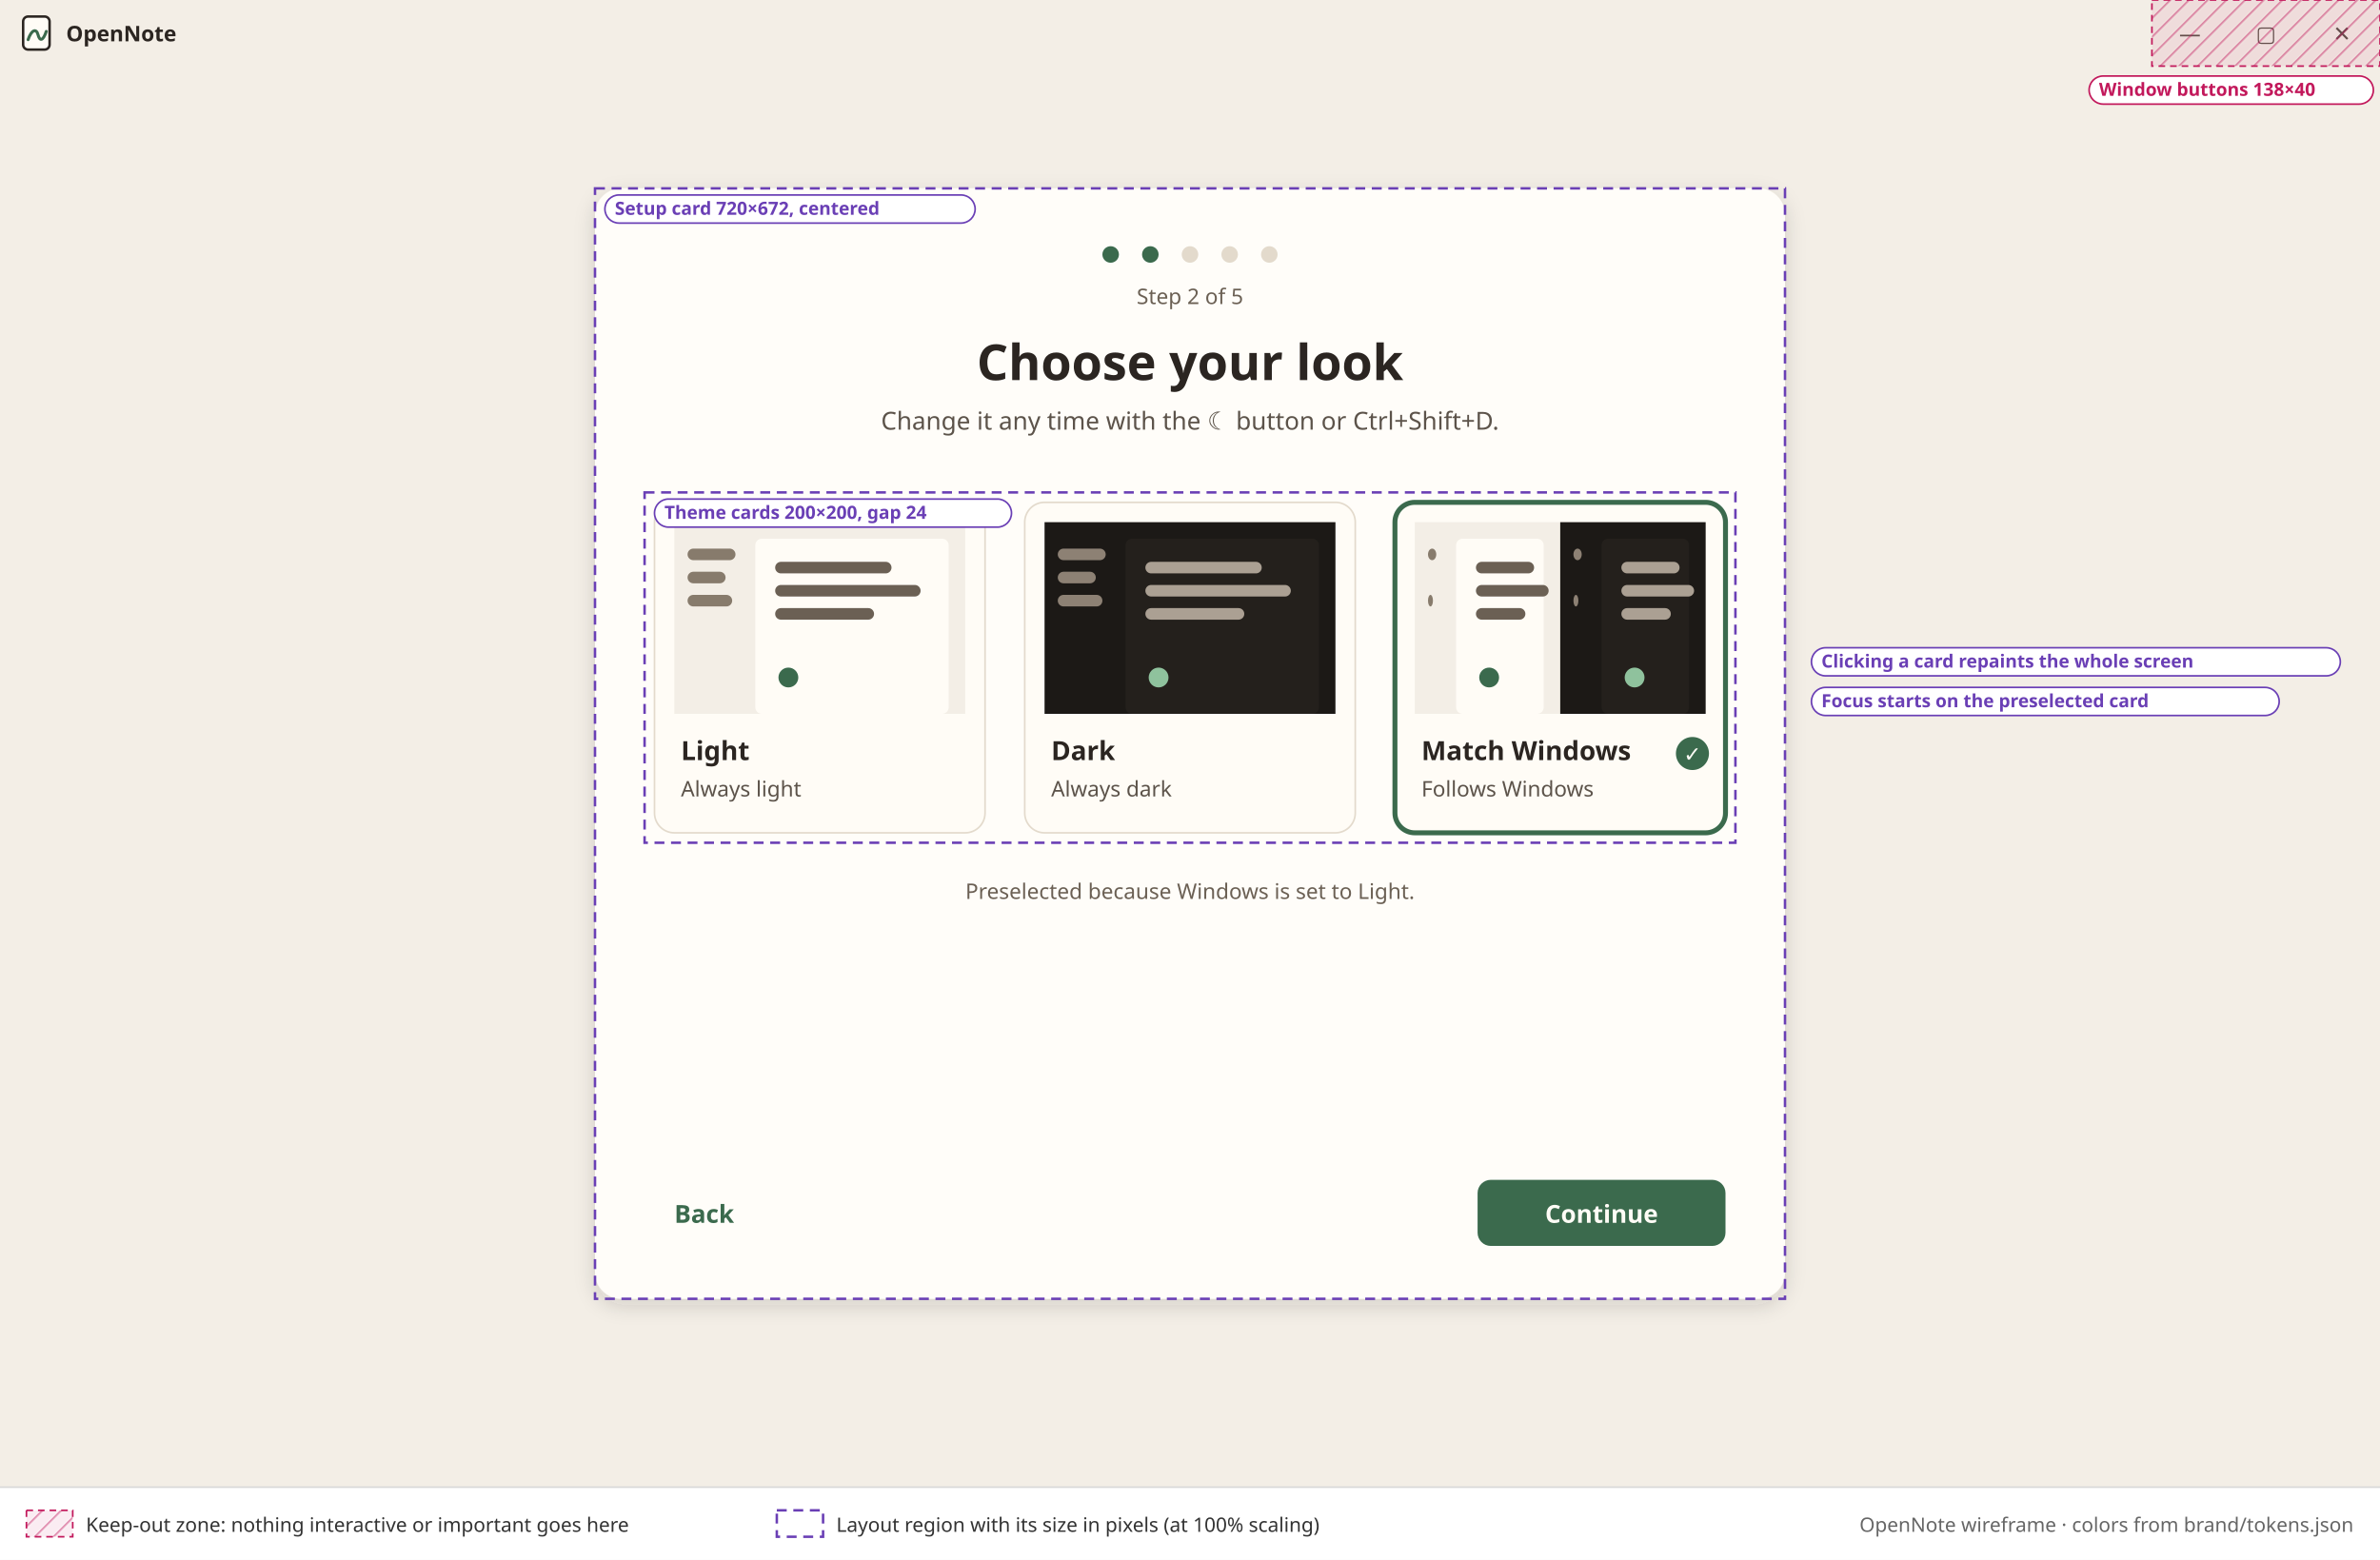
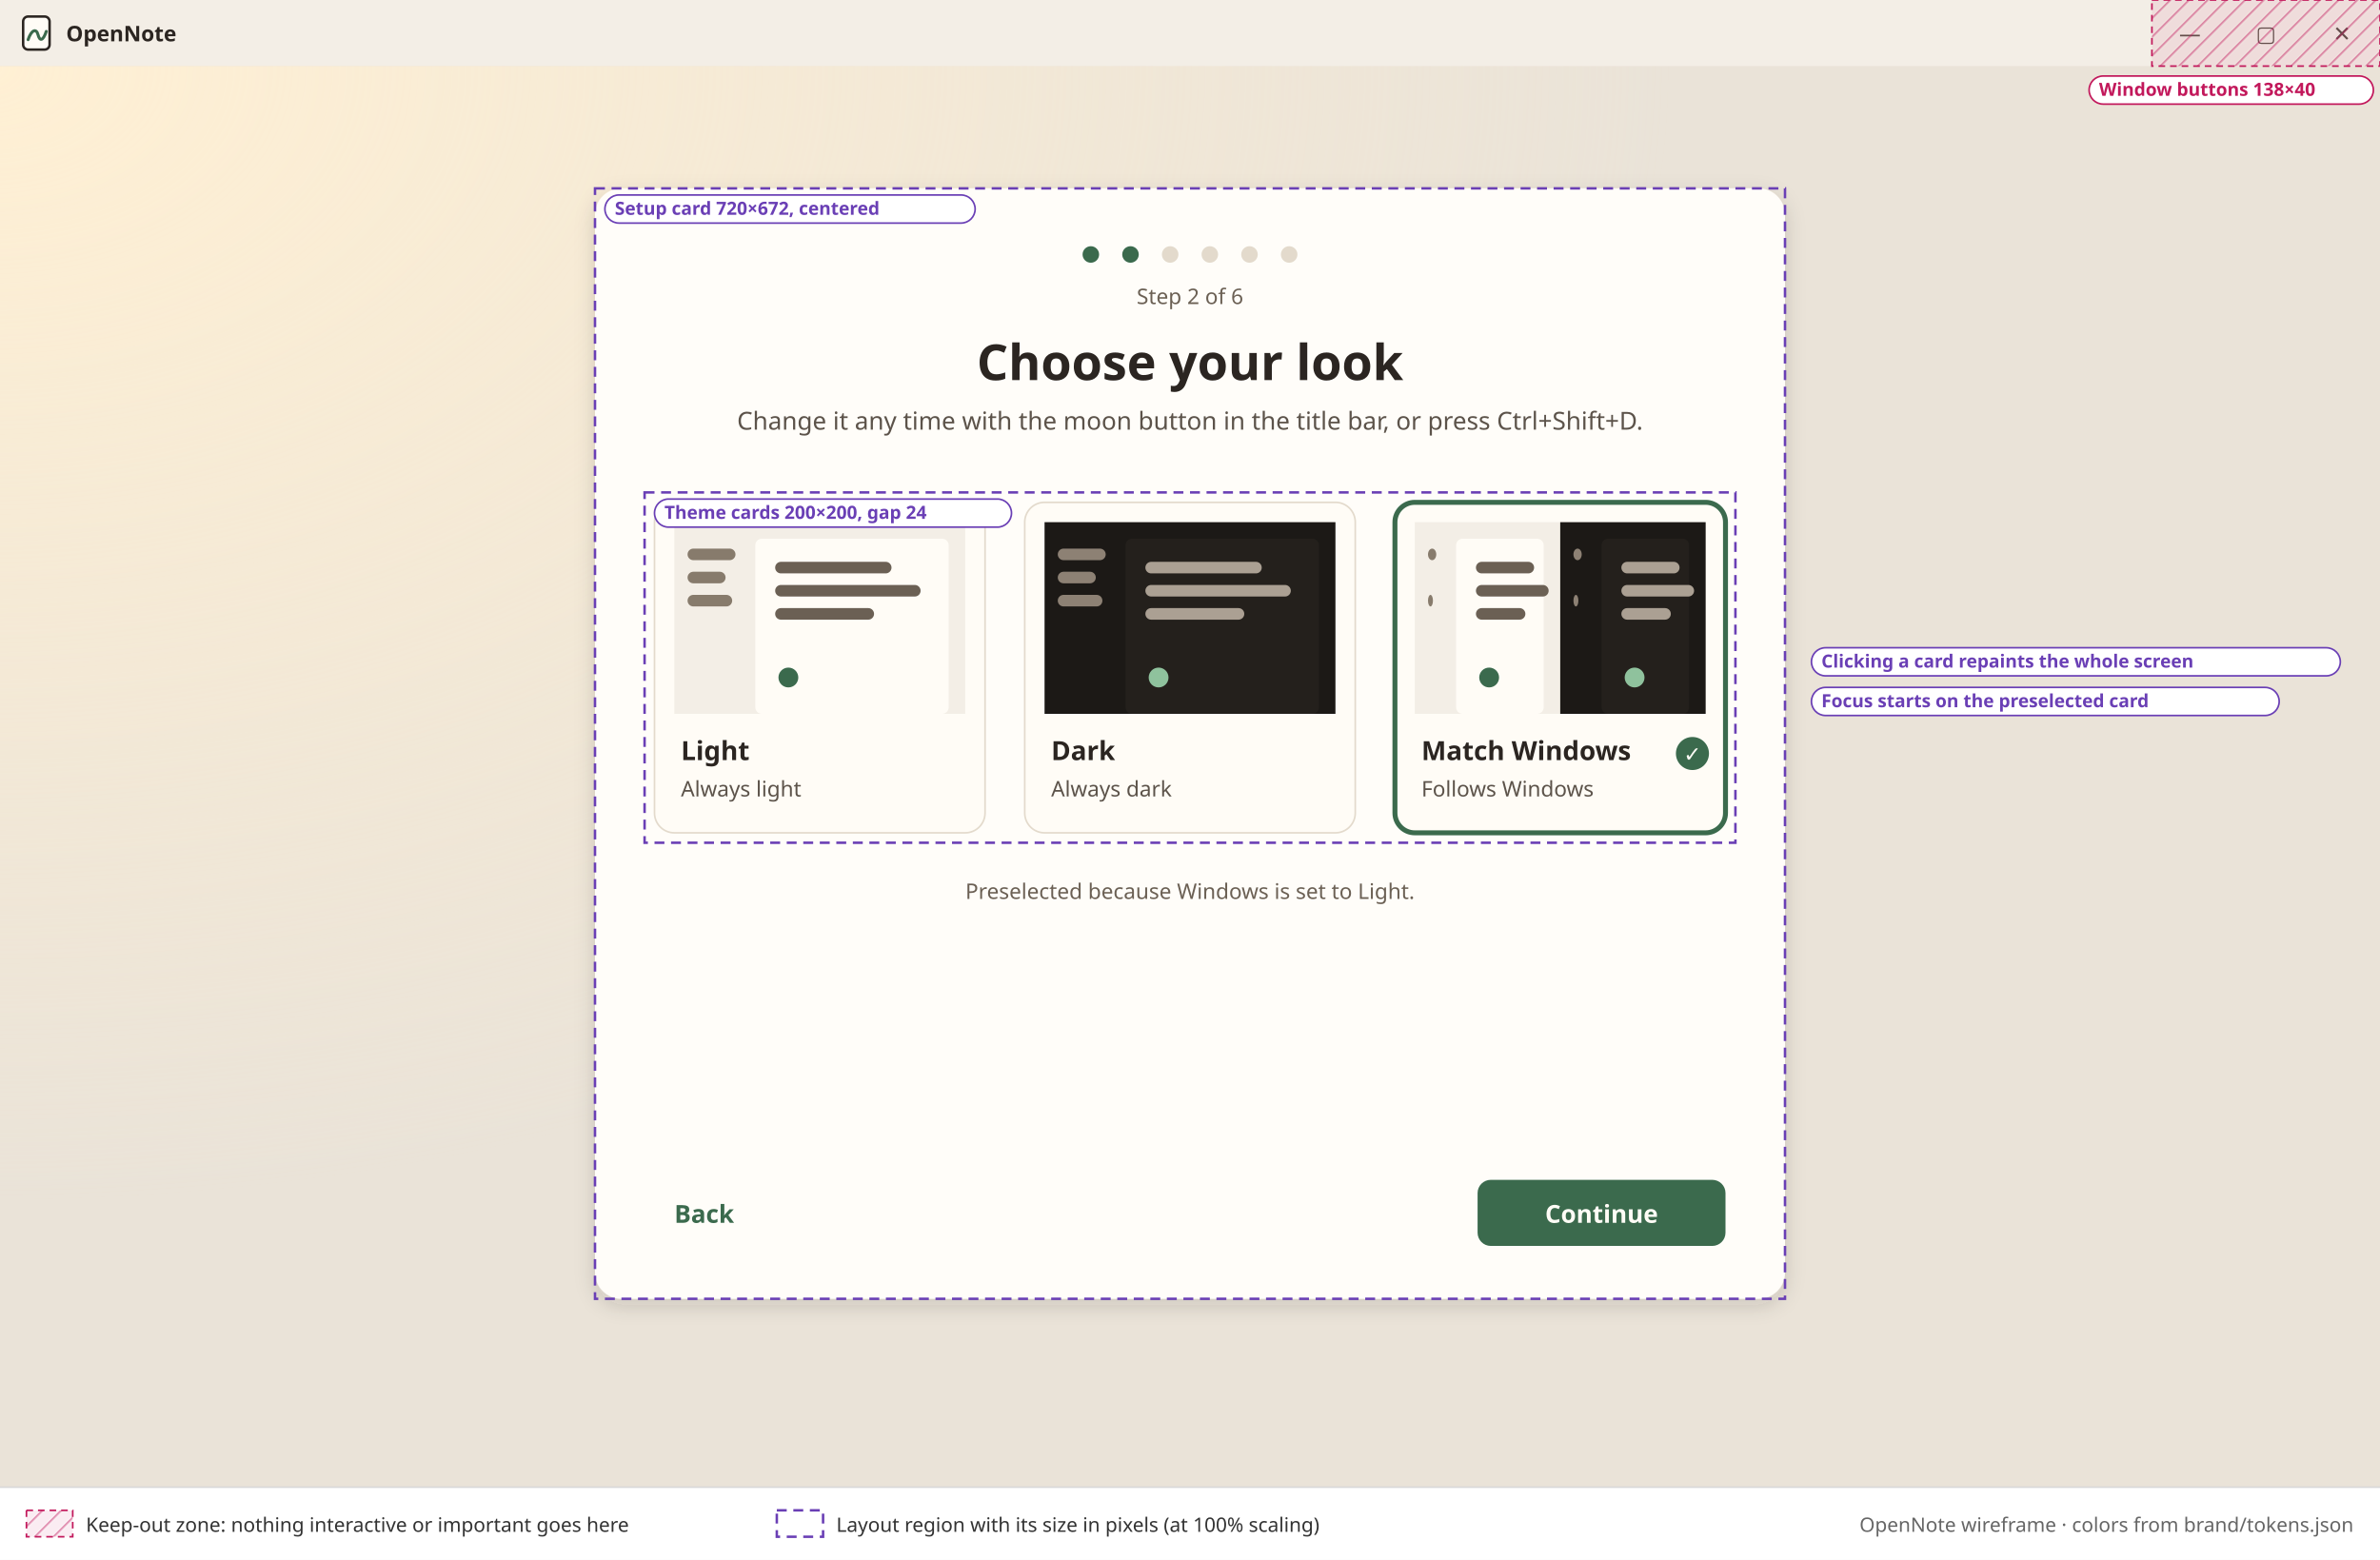
<svg xmlns="http://www.w3.org/2000/svg" viewBox="0 0 1440 944" width="1440" height="944" role="img">
  <defs>
    <pattern id="hatch" width="8" height="8" patternUnits="userSpaceOnUse" patternTransform="rotate(45)">
      <rect width="8" height="8" fill="#C2185B" fill-opacity="0.08" />
      <line x1="0" y1="0" x2="0" y2="8" stroke="#C2185B" stroke-opacity="0.45" stroke-width="2" />
    </pattern>
    <filter id="shadow" x="-10%" y="-10%" width="120%" height="130%">
      <feDropShadow dx="0" dy="4" stdDeviation="6" flood-color="#2B2521" flood-opacity="0.16" />
    </filter>
  </defs>
  <rect x="0" y="0" width="1440" height="900" rx="0" fill="#F3EEE6" />
  <rect x="0" y="0" width="1440" height="40" rx="0" fill="#F3EEE6" />
  <rect x="14" y="10" width="16" height="20" rx="3" fill="#FFFCF6" stroke="#2B2521" stroke-width="1.5" />
  <path d="M17 24c2-6 5-7 6-3s3 4 5-2" fill="none" stroke-linecap="round" stroke-linejoin="round" stroke="#3B6A4D" stroke-width="1.8" />
  <text x="40" y="25" font-size="13" font-weight="600" fill="#2B2521" text-anchor="start" font-family="'Atkinson Hyperlegible Next', 'Segoe UI', system-ui, sans-serif">OpenNote</text>
  <text x="1325" y="25" font-size="13" font-weight="400" fill="#5C534A" text-anchor="middle" font-family="'Atkinson Hyperlegible Next', 'Segoe UI', system-ui, sans-serif">—</text>
  <text x="1371" y="25" font-size="13" font-weight="400" fill="#5C534A" text-anchor="middle" font-family="'Atkinson Hyperlegible Next', 'Segoe UI', system-ui, sans-serif">▢</text>
  <text x="1417" y="25" font-size="13" font-weight="400" fill="#5C534A" text-anchor="middle" font-family="'Atkinson Hyperlegible Next', 'Segoe UI', system-ui, sans-serif">✕</text>
+   <defs>
+     <radialGradient id="ambient1" cx="0" cy="0" r="1" gradientUnits="userSpaceOnUse" gradientTransform="translate(0 40) scale(1008 688)">
+       <stop offset="0" stop-color="#FFF0D4" />
+       <stop offset="1" stop-color="#FFF0D4" stop-opacity="0" />
+     </radialGradient>
+     <radialGradient id="ambient1p">
+       <stop offset="0" stop-color="#FCE4B8" />
+       <stop offset="1" stop-color="#FCE4B8" stop-opacity="0" />
+     </radialGradient>
+   </defs>
+   <rect x="0" y="40" width="1440" height="860" rx="0" fill="#EAE3D8" />
+   <rect x="0" y="40" width="1440" height="860" fill="url(#ambient1)" />
  <rect x="360" y="114" width="720" height="672" rx="16" fill="#FFFDF9" filter="url(#shadow)" />
-   <circle cx="672" cy="154" r="5" fill="#3B6A4D" />
-   <circle cx="696" cy="154" r="5" fill="#3B6A4D" />
-   <circle cx="720" cy="154" r="5" fill="#E3DACC" />
-   <circle cx="744" cy="154" r="5" fill="#E3DACC" />
-   <circle cx="768" cy="154" r="5" fill="#E3DACC" />
-   <text x="720" y="184" font-size="13" font-weight="400" fill="#6B6054" text-anchor="middle" font-family="'Atkinson Hyperlegible Next', 'Segoe UI', system-ui, sans-serif">Step 2 of 5</text>
+   <circle cx="660" cy="154" r="5" fill="#3B6A4D" />
+   <circle cx="684" cy="154" r="5" fill="#3B6A4D" />
+   <circle cx="708" cy="154" r="5" fill="#E3DACC" />
+   <circle cx="732" cy="154" r="5" fill="#E3DACC" />
+   <circle cx="756" cy="154" r="5" fill="#E3DACC" />
+   <circle cx="780" cy="154" r="5" fill="#E3DACC" />
+   <text x="720" y="184" font-size="13" font-weight="400" fill="#6B6054" text-anchor="middle" font-family="'Atkinson Hyperlegible Next', 'Segoe UI', system-ui, sans-serif">Step 2 of 6</text>
  <text x="720" y="230" font-size="30" font-weight="600" fill="#2B2521" text-anchor="middle" font-family="'Atkinson Hyperlegible Next', 'Segoe UI', system-ui, sans-serif">Choose your look</text>
-   <text x="720" y="260" font-size="15" font-weight="400" fill="#5C534A" text-anchor="middle" font-family="'Atkinson Hyperlegible Next', 'Segoe UI', system-ui, sans-serif">Change it any time with the ☾ button or Ctrl+Shift+D.</text>
+   <text x="720" y="260" font-size="15" font-weight="400" fill="#5C534A" text-anchor="middle" font-family="'Atkinson Hyperlegible Next', 'Segoe UI', system-ui, sans-serif">Change it any time with the moon button in the title bar, or press Ctrl+Shift+D.</text>
  <rect x="396" y="304" width="200" height="200" rx="12" fill="#FFFCF6" stroke="#E3DACC" stroke-width="1" />
  <rect x="408" y="316" width="176" height="116" rx="0" fill="#F3EEE6" />
  <rect x="457" y="326" width="117" height="106" rx="4" fill="#FFFCF6" />
  <rect x="416" y="332" width="29" height="7" rx="3.5" fill="#877B6C" />
  <rect x="416" y="346" width="23" height="7" rx="3.5" fill="#877B6C" />
  <rect x="416" y="360" width="27" height="7" rx="3.5" fill="#877B6C" />
  <rect x="469" y="340" width="70.4" height="7" rx="3.5" fill="#6B6054" />
  <rect x="469" y="354" width="88" height="7" rx="3.5" fill="#6B6054" />
  <rect x="469" y="368" width="59.84" height="7" rx="3.5" fill="#6B6054" />
  <circle cx="477" cy="410" r="6" fill="#3B6A4D" />
  <text x="412" y="460" font-size="16" font-weight="600" fill="#2B2521" text-anchor="start" font-family="'Atkinson Hyperlegible Next', 'Segoe UI', system-ui, sans-serif">Light</text>
  <text x="412" y="482" font-size="13" font-weight="400" fill="#5C534A" text-anchor="start" font-family="'Atkinson Hyperlegible Next', 'Segoe UI', system-ui, sans-serif">Always light</text>
  <rect x="620" y="304" width="200" height="200" rx="12" fill="#FFFCF6" stroke="#E3DACC" stroke-width="1" />
  <rect x="632" y="316" width="176" height="116" rx="0" fill="#1C1916" />
  <rect x="681" y="326" width="117" height="106" rx="4" fill="#24201C" />
  <rect x="640" y="332" width="29" height="7" rx="3.5" fill="#8D8174" />
  <rect x="640" y="346" width="23" height="7" rx="3.5" fill="#8D8174" />
  <rect x="640" y="360" width="27" height="7" rx="3.5" fill="#8D8174" />
  <rect x="693" y="340" width="70.4" height="7" rx="3.5" fill="#ABA093" />
  <rect x="693" y="354" width="88" height="7" rx="3.5" fill="#ABA093" />
  <rect x="693" y="368" width="59.84" height="7" rx="3.5" fill="#ABA093" />
  <circle cx="701" cy="410" r="6" fill="#8FC29D" />
  <text x="636" y="460" font-size="16" font-weight="600" fill="#2B2521" text-anchor="start" font-family="'Atkinson Hyperlegible Next', 'Segoe UI', system-ui, sans-serif">Dark</text>
  <text x="636" y="482" font-size="13" font-weight="400" fill="#5C534A" text-anchor="start" font-family="'Atkinson Hyperlegible Next', 'Segoe UI', system-ui, sans-serif">Always dark</text>
  <rect x="844" y="304" width="200" height="200" rx="12" fill="#FFFCF6" stroke="#3B6A4D" stroke-width="3" />
  <rect x="856" y="316" width="88" height="116" rx="0" fill="#F3EEE6" />
  <rect x="881" y="326" width="53" height="106" rx="4" fill="#FFFCF6" />
  <rect x="864" y="332" width="5" height="7" rx="3.5" fill="#877B6C" />
  <rect x="864" y="346" width="-1" height="7" rx="3.5" fill="#877B6C" />
  <rect x="864" y="360" width="3" height="7" rx="3.5" fill="#877B6C" />
  <rect x="893" y="340" width="35.2" height="7" rx="3.5" fill="#6B6054" />
  <rect x="893" y="354" width="44" height="7" rx="3.5" fill="#6B6054" />
  <rect x="893" y="368" width="29.92" height="7" rx="3.5" fill="#6B6054" />
  <circle cx="901" cy="410" r="6" fill="#3B6A4D" />
  <rect x="944" y="316" width="88" height="116" rx="0" fill="#1C1916" />
  <rect x="969" y="326" width="53" height="106" rx="4" fill="#24201C" />
  <rect x="952" y="332" width="5" height="7" rx="3.5" fill="#8D8174" />
  <rect x="952" y="346" width="-1" height="7" rx="3.5" fill="#8D8174" />
  <rect x="952" y="360" width="3" height="7" rx="3.5" fill="#8D8174" />
  <rect x="981" y="340" width="35.2" height="7" rx="3.5" fill="#ABA093" />
  <rect x="981" y="354" width="44" height="7" rx="3.5" fill="#ABA093" />
  <rect x="981" y="368" width="29.92" height="7" rx="3.5" fill="#ABA093" />
  <circle cx="989" cy="410" r="6" fill="#8FC29D" />
  <text x="860" y="460" font-size="16" font-weight="600" fill="#2B2521" text-anchor="start" font-family="'Atkinson Hyperlegible Next', 'Segoe UI', system-ui, sans-serif">Match Windows</text>
  <text x="860" y="482" font-size="13" font-weight="400" fill="#5C534A" text-anchor="start" font-family="'Atkinson Hyperlegible Next', 'Segoe UI', system-ui, sans-serif">Follows Windows</text>
  <circle cx="1024" cy="456" r="10" fill="#3B6A4D" />
  <text x="1024" y="461" font-size="13" font-weight="700" fill="#FFFCF6" text-anchor="middle" font-family="'Atkinson Hyperlegible Next', 'Segoe UI', system-ui, sans-serif">✓</text>
  <text x="720" y="544" font-size="13" font-weight="400" fill="#6B6054" text-anchor="middle" font-family="'Atkinson Hyperlegible Next', 'Segoe UI', system-ui, sans-serif">Preselected because Windows is set to Light.</text>
  <text x="408" y="740" font-size="15" font-weight="600" fill="#3B6A4D" text-anchor="start" font-family="'Atkinson Hyperlegible Next', 'Segoe UI', system-ui, sans-serif">Back</text>
  <g data-fit="8" data-center="both">
    <rect x="894" y="714" width="150" height="40" rx="8" fill="#3B6A4D" />
    <text x="969" y="740" font-size="15" font-weight="600" fill="#FFFCF6" text-anchor="middle" font-family="'Atkinson Hyperlegible Next', 'Segoe UI', system-ui, sans-serif">Continue</text>
  </g>
  <g pointer-events="none">
    <rect x="360" y="114" width="720" height="672" rx="0" fill="none" stroke="#6A3FB5" stroke-width="1.5" stroke-dasharray="6 4" />
  </g>
  <g data-fit="4" pointer-events="none">
    <rect x="366" y="118" width="224" height="17" rx="8.5" fill="#FFFFFF" stroke="#6A3FB5" stroke-width="1" />
    <text x="372" y="130" font-size="11" font-weight="600" fill="#6A3FB5" text-anchor="start" font-family="'Atkinson Hyperlegible Next', 'Segoe UI', system-ui, sans-serif">Setup card 720×672, centered</text>
  </g>
  <g pointer-events="none">
    <rect x="390" y="298" width="660" height="212" rx="0" fill="none" stroke="#6A3FB5" stroke-width="1.5" stroke-dasharray="6 4" />
  </g>
  <g data-fit="4" pointer-events="none">
    <rect x="396" y="302" width="216" height="17" rx="8.5" fill="#FFFFFF" stroke="#6A3FB5" stroke-width="1" />
    <text x="402" y="314" font-size="11" font-weight="600" fill="#6A3FB5" text-anchor="start" font-family="'Atkinson Hyperlegible Next', 'Segoe UI', system-ui, sans-serif">Theme cards 200×200, gap 24</text>
  </g>
  <g data-fit="4" pointer-events="none">
    <rect x="1096" y="392" width="320" height="17" rx="8.5" fill="#FFFFFF" stroke="#6A3FB5" stroke-width="1" />
    <text x="1102" y="404" font-size="11" font-weight="600" fill="#6A3FB5" text-anchor="start" font-family="'Atkinson Hyperlegible Next', 'Segoe UI', system-ui, sans-serif">Clicking a card repaints the whole screen</text>
  </g>
  <g data-fit="4" pointer-events="none">
    <rect x="1096" y="416" width="283" height="17" rx="8.5" fill="#FFFFFF" stroke="#6A3FB5" stroke-width="1" />
    <text x="1102" y="428" font-size="11" font-weight="600" fill="#6A3FB5" text-anchor="start" font-family="'Atkinson Hyperlegible Next', 'Segoe UI', system-ui, sans-serif">Focus starts on the preselected card</text>
  </g>
  <g pointer-events="none">
    <rect x="1302" y="0" width="138" height="40" rx="0" fill="url(#hatch)" stroke="#C2185B" stroke-width="1" stroke-dasharray="4 3" />
  </g>
  <g data-fit="4" pointer-events="none">
    <rect x="1264" y="46" width="172" height="17" rx="8.5" fill="#FFFFFF" stroke="#C2185B" stroke-width="1" />
    <text x="1270" y="58" font-size="11" font-weight="600" fill="#C2185B" text-anchor="start" font-family="'Atkinson Hyperlegible Next', 'Segoe UI', system-ui, sans-serif">Window buttons 138×40</text>
  </g>
  <rect x="0" y="900" width="1440" height="44" rx="0" fill="#FFFFFF" />
  <line x1="0" y1="900" x2="1440" y2="900" stroke="#D9D9D9" />
  <rect x="16" y="914" width="28" height="16" rx="0" fill="url(#hatch)" stroke="#C2185B" stroke-width="1" stroke-dasharray="4 3" />
  <text x="52" y="927" font-size="12" font-weight="400" fill="#333" text-anchor="start" font-family="'Atkinson Hyperlegible Next', 'Segoe UI', system-ui, sans-serif">Keep-out zone: nothing interactive or important goes here</text>
  <rect x="470" y="914" width="28" height="16" rx="0" fill="none" stroke="#6A3FB5" stroke-width="1.5" stroke-dasharray="6 4" />
  <text x="506" y="927" font-size="12" font-weight="400" fill="#333" text-anchor="start" font-family="'Atkinson Hyperlegible Next', 'Segoe UI', system-ui, sans-serif">Layout region with its size in pixels (at 100% scaling)</text>
  <text x="1424" y="927" font-size="12" font-weight="400" fill="#666" text-anchor="end" font-family="'Atkinson Hyperlegible Next', 'Segoe UI', system-ui, sans-serif">OpenNote wireframe · colors from brand/tokens.json</text>
</svg>
